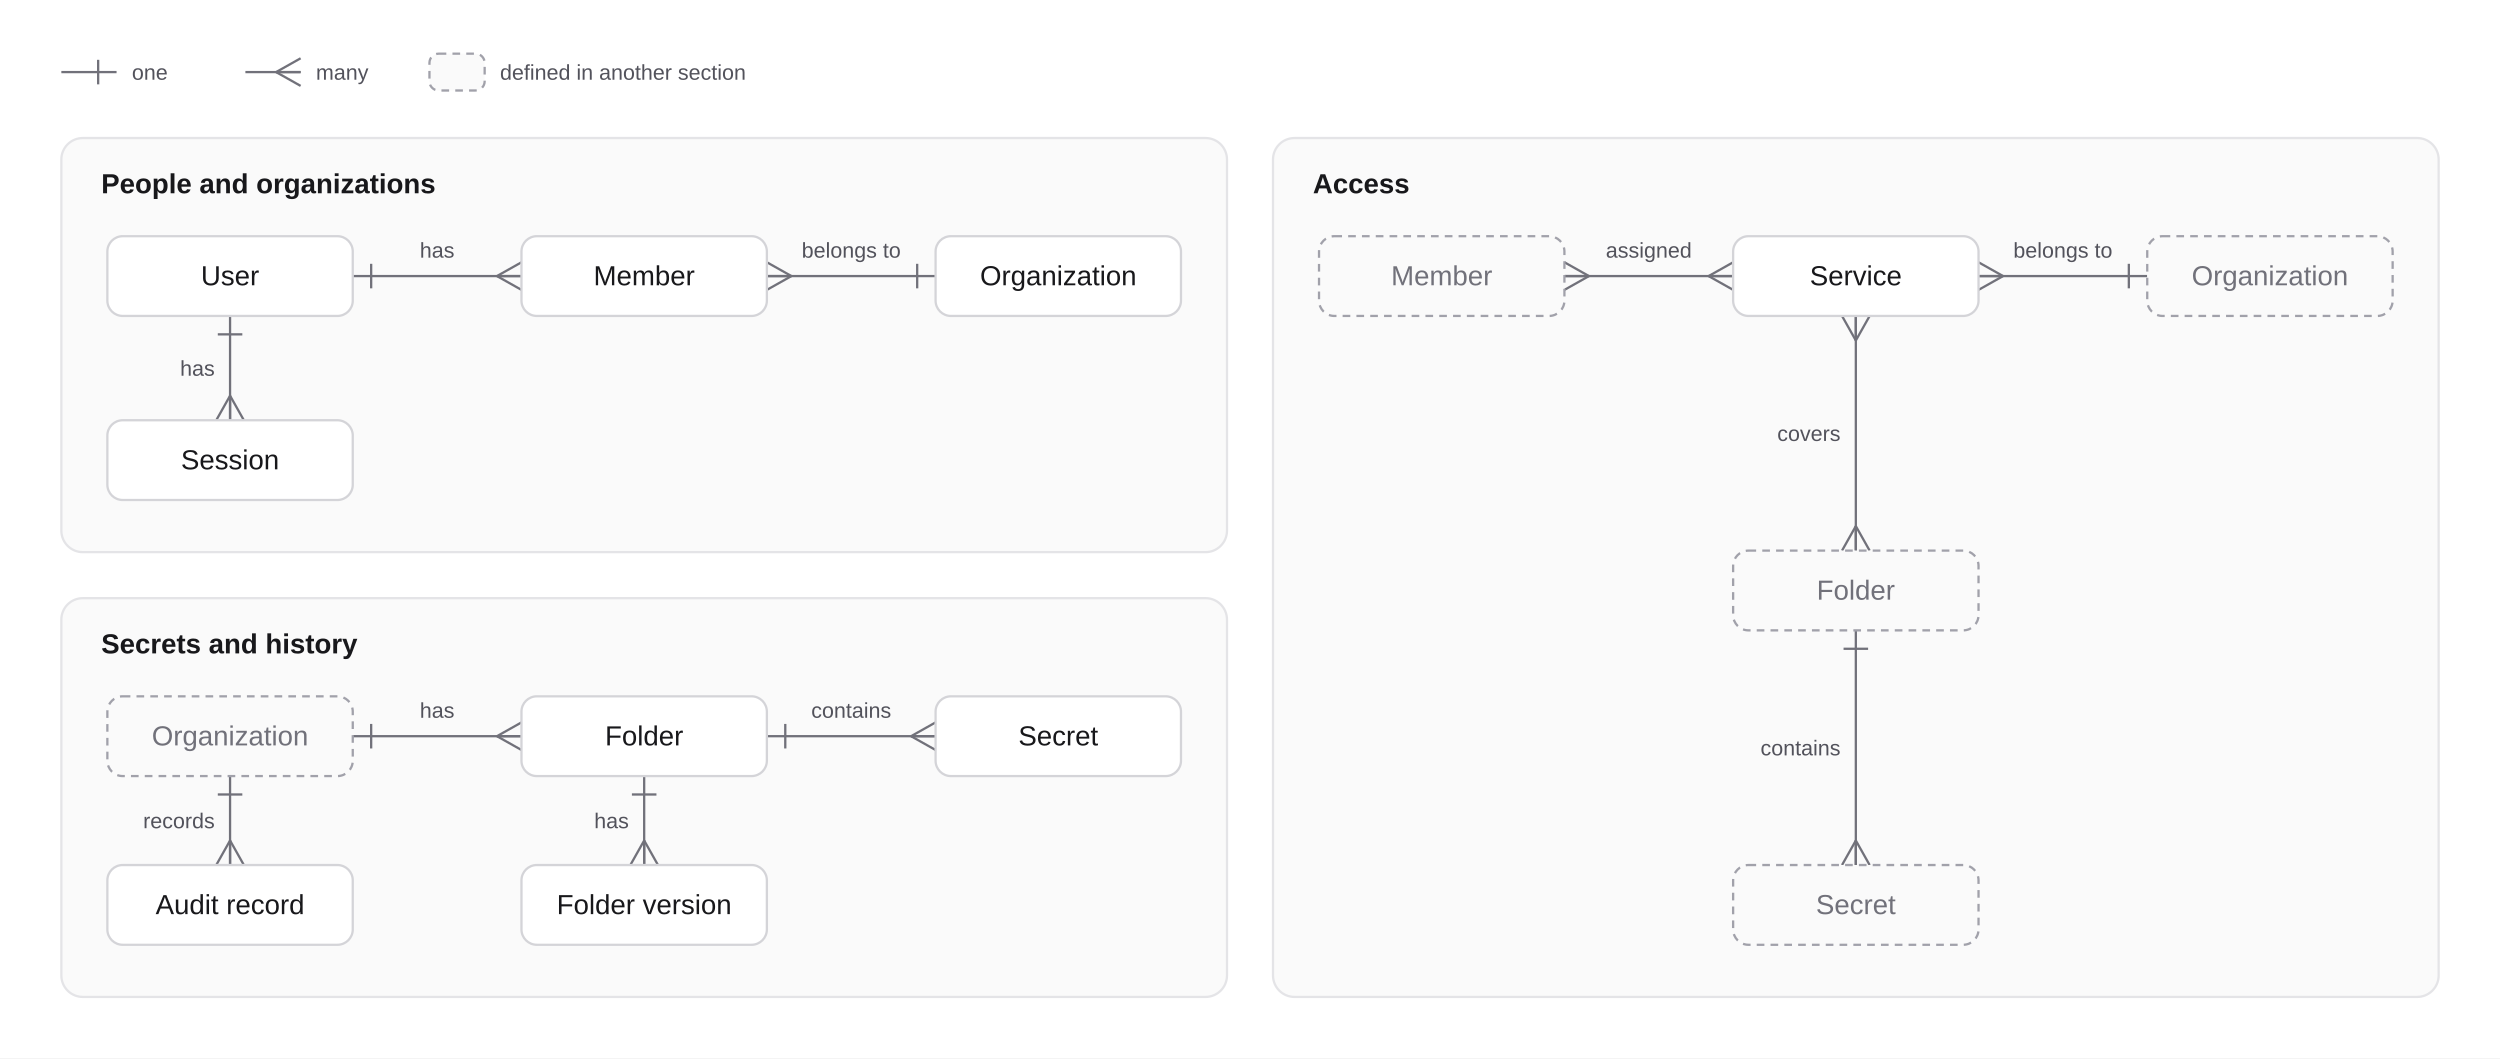
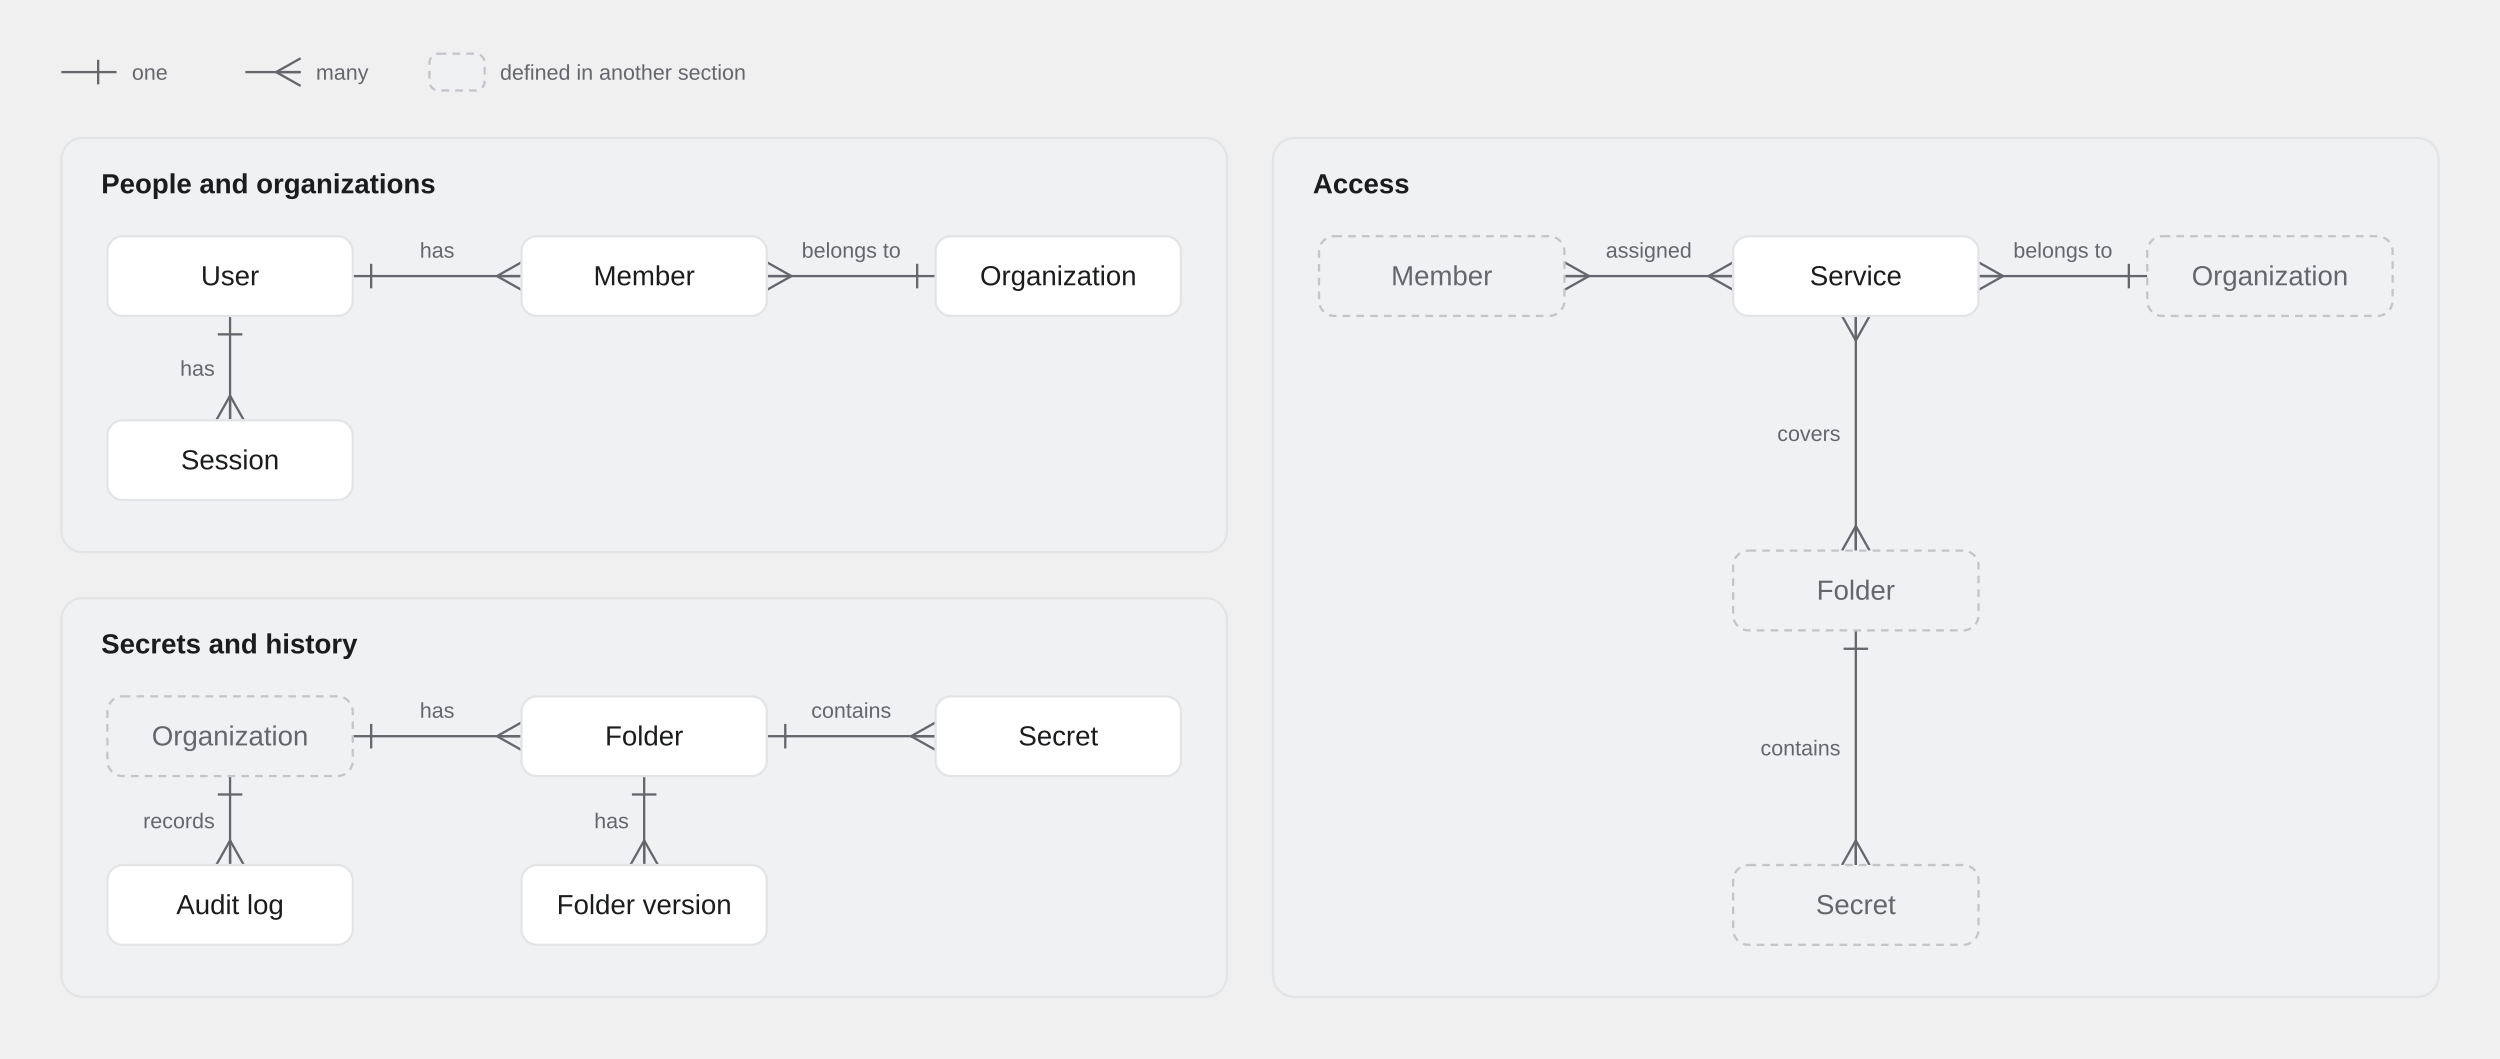
<svg xmlns="http://www.w3.org/2000/svg" width="1630" height="690" viewBox="0 0 1630 690">
  <style>
- text{font-family:-apple-system,BlinkMacSystemFont,'Helvetica Neue',Arial,sans-serif;fill:#18181b}
+ text{font-family:-apple-system,BlinkMacSystemFont,'Helvetica Neue',Arial,sans-serif;fill:#1b1c1e}
.title{font-size:28px;font-weight:600}
- .section{fill:#fafafa;stroke:#e4e4e7;stroke-width:1.5}
+ .section{fill:#f0f1f3;stroke:#e3e4e6;stroke-width:1.5}
.section-title{font-size:18px;font-weight:600}
- .legend{font-size:14px;fill:#52525b}
- .box{fill:#fff;stroke:#d4d4d8;stroke-width:1.5}
- .ref{fill:#fafafa;stroke:#a1a1aa;stroke-dasharray:5 4}
+ .legend{font-size:14px;fill:#64666b}
+ .box{fill:#ffffff;stroke:#e3e4e6;stroke-width:1.5}
+ .ref{fill:#f0f1f3;stroke:#c4c5c9;stroke-dasharray:5 4}
.name{font-size:18px}
- .ref-name{fill:#71717a}
- .line,.mark{fill:none;stroke:#71717a;stroke-width:1.5}
- .verb{font-size:14px;fill:#52525b}
+ .ref-name{fill:#64666b}
+ .line,.mark{fill:none;stroke:#64666b;stroke-width:1.5}
+ .verb{font-size:14px;fill:#64666b}
</style>
-   <rect width="1630" height="690" fill="#fff" />
  <line class="line" x1="40" y1="47" x2="76" y2="47" />
  <line class="mark" x1="64.0" y1="55.0" x2="64.0" y2="39.0" />
  <text class="legend" x="86" y="52">one</text>
  <line class="line" x1="160" y1="47" x2="196" y2="47" />
  <line class="mark" x1="180.0" y1="47.0" x2="196.0" y2="56.0" />
  <line class="mark" x1="180.0" y1="47.0" x2="196" y2="47" />
  <line class="mark" x1="180.0" y1="47.0" x2="196.0" y2="38.0" />
  <text class="legend" x="206" y="52">many</text>
  <rect class="box ref" x="280" y="35" width="36" height="24" rx="6" />
  <text class="legend" x="326" y="52">defined in another section</text>
  <rect class="section" x="40" y="90" width="760" height="270" rx="14" />
  <text class="section-title" x="66" y="126">People and organizations</text>
  <rect class="section" x="40" y="390" width="760" height="260" rx="14" />
  <text class="section-title" x="66" y="426">Secrets and history</text>
  <rect class="section" x="830" y="90" width="760" height="560" rx="14" />
  <text class="section-title" x="856" y="126">Access</text>
  <polyline class="line" points="230,180 340,180" />
  <line class="mark" x1="242.0" y1="172.0" x2="242.0" y2="188.0" />
  <line class="mark" x1="324.0" y1="180.0" x2="340.0" y2="189.0" />
  <line class="mark" x1="324.0" y1="180.0" x2="340" y2="180" />
  <line class="mark" x1="324.0" y1="180.0" x2="340.0" y2="171.0" />
  <text class="verb" x="285.0" y="168" text-anchor="middle">has</text>
  <polyline class="line" points="500,180 610,180" />
  <line class="mark" x1="516.0" y1="180.0" x2="500.0" y2="171.0" />
  <line class="mark" x1="516.0" y1="180.0" x2="500" y2="180" />
  <line class="mark" x1="516.0" y1="180.0" x2="500.0" y2="189.0" />
  <line class="mark" x1="598.0" y1="188.0" x2="598.0" y2="172.0" />
  <text class="verb" x="555.0" y="168" text-anchor="middle">belongs to</text>
  <polyline class="line" points="150,206 150,274" />
  <line class="mark" x1="158.0" y1="218.0" x2="142.0" y2="218.0" />
  <line class="mark" x1="150.0" y1="258.0" x2="141.0" y2="274.0" />
  <line class="mark" x1="150.0" y1="258.0" x2="150" y2="274" />
  <line class="mark" x1="150.0" y1="258.0" x2="159.0" y2="274.0" />
  <text class="verb" x="140" y="245.0" text-anchor="end">has</text>
  <polyline class="line" points="230,480 340,480" />
  <line class="mark" x1="242.0" y1="472.0" x2="242.0" y2="488.0" />
  <line class="mark" x1="324.0" y1="480.0" x2="340.0" y2="489.0" />
  <line class="mark" x1="324.0" y1="480.0" x2="340" y2="480" />
  <line class="mark" x1="324.0" y1="480.0" x2="340.0" y2="471.0" />
  <text class="verb" x="285.0" y="468" text-anchor="middle">has</text>
  <polyline class="line" points="500,480 610,480" />
  <line class="mark" x1="512.0" y1="472.0" x2="512.0" y2="488.0" />
  <line class="mark" x1="594.0" y1="480.0" x2="610.0" y2="489.0" />
  <line class="mark" x1="594.0" y1="480.0" x2="610" y2="480" />
  <line class="mark" x1="594.0" y1="480.0" x2="610.0" y2="471.0" />
  <text class="verb" x="555.0" y="468" text-anchor="middle">contains</text>
  <polyline class="line" points="420,506 420,564" />
  <line class="mark" x1="428.0" y1="518.0" x2="412.0" y2="518.0" />
  <line class="mark" x1="420.0" y1="548.0" x2="411.0" y2="564.0" />
  <line class="mark" x1="420.0" y1="548.0" x2="420" y2="564" />
  <line class="mark" x1="420.0" y1="548.0" x2="429.0" y2="564.0" />
  <text class="verb" x="410" y="540.0" text-anchor="end">has</text>
  <polyline class="line" points="150,506 150,564" />
  <line class="mark" x1="158.0" y1="518.0" x2="142.0" y2="518.0" />
  <line class="mark" x1="150.0" y1="548.0" x2="141.0" y2="564.0" />
  <line class="mark" x1="150.0" y1="548.0" x2="150" y2="564" />
  <line class="mark" x1="150.0" y1="548.0" x2="159.0" y2="564.0" />
  <text class="verb" x="140" y="540.0" text-anchor="end">records</text>
  <polyline class="line" points="1020,180 1130,180" />
  <line class="mark" x1="1036.0" y1="180.0" x2="1020.0" y2="171.0" />
  <line class="mark" x1="1036.0" y1="180.0" x2="1020" y2="180" />
  <line class="mark" x1="1036.0" y1="180.0" x2="1020.0" y2="189.0" />
  <line class="mark" x1="1114.0" y1="180.0" x2="1130.0" y2="189.0" />
  <line class="mark" x1="1114.0" y1="180.0" x2="1130" y2="180" />
  <line class="mark" x1="1114.0" y1="180.0" x2="1130.0" y2="171.0" />
  <text class="verb" x="1075.0" y="168" text-anchor="middle">assigned</text>
  <polyline class="line" points="1290,180 1400,180" />
  <line class="mark" x1="1306.0" y1="180.0" x2="1290.0" y2="171.0" />
  <line class="mark" x1="1306.0" y1="180.0" x2="1290" y2="180" />
  <line class="mark" x1="1306.0" y1="180.0" x2="1290.0" y2="189.0" />
  <line class="mark" x1="1388.0" y1="188.0" x2="1388.0" y2="172.0" />
  <text class="verb" x="1345.0" y="168" text-anchor="middle">belongs to</text>
  <polyline class="line" points="1210,206 1210,359" />
  <line class="mark" x1="1210.0" y1="222.0" x2="1219.0" y2="206.0" />
  <line class="mark" x1="1210.0" y1="222.0" x2="1210" y2="206" />
  <line class="mark" x1="1210.0" y1="222.0" x2="1201.0" y2="206.0" />
  <line class="mark" x1="1210.0" y1="343.0" x2="1201.0" y2="359.0" />
  <line class="mark" x1="1210.0" y1="343.0" x2="1210" y2="359" />
  <line class="mark" x1="1210.0" y1="343.0" x2="1219.0" y2="359.0" />
  <text class="verb" x="1200" y="287.5" text-anchor="end">covers</text>
  <polyline class="line" points="1210,411 1210,564" />
  <line class="mark" x1="1218.0" y1="423.0" x2="1202.0" y2="423.0" />
  <line class="mark" x1="1210.0" y1="548.0" x2="1201.0" y2="564.0" />
  <line class="mark" x1="1210.0" y1="548.0" x2="1210" y2="564" />
  <line class="mark" x1="1210.0" y1="548.0" x2="1219.0" y2="564.0" />
  <text class="verb" x="1200" y="492.5" text-anchor="end">contains</text>
  <rect class="box" x="70.0" y="154.0" width="160" height="52" rx="10" />
  <text class="name" x="150" y="186" text-anchor="middle">User</text>
  <rect class="box" x="340.0" y="154.0" width="160" height="52" rx="10" />
  <text class="name" x="420" y="186" text-anchor="middle">Member</text>
  <rect class="box" x="610.0" y="154.0" width="160" height="52" rx="10" />
  <text class="name" x="690" y="186" text-anchor="middle">Organization</text>
  <rect class="box" x="70.0" y="274.0" width="160" height="52" rx="10" />
  <text class="name" x="150" y="306" text-anchor="middle">Session</text>
  <rect class="box ref" x="70.0" y="454.0" width="160" height="52" rx="10" />
  <text class="name ref-name" x="150" y="486" text-anchor="middle">Organization</text>
  <rect class="box" x="340.0" y="454.0" width="160" height="52" rx="10" />
  <text class="name" x="420" y="486" text-anchor="middle">Folder</text>
  <rect class="box" x="610.0" y="454.0" width="160" height="52" rx="10" />
  <text class="name" x="690" y="486" text-anchor="middle">Secret</text>
  <rect class="box" x="340.0" y="564.0" width="160" height="52" rx="10" />
  <text class="name" x="420" y="596" text-anchor="middle">Folder version</text>
  <rect class="box" x="70.0" y="564.0" width="160" height="52" rx="10" />
-   <text class="name" x="150" y="596" text-anchor="middle">Audit record</text>
+   <text class="name" x="150" y="596" text-anchor="middle">Audit log</text>
  <rect class="box ref" x="860.0" y="154.0" width="160" height="52" rx="10" />
  <text class="name ref-name" x="940" y="186" text-anchor="middle">Member</text>
  <rect class="box" x="1130.0" y="154.0" width="160" height="52" rx="10" />
  <text class="name" x="1210" y="186" text-anchor="middle">Service</text>
  <rect class="box ref" x="1400.0" y="154.0" width="160" height="52" rx="10" />
  <text class="name ref-name" x="1480" y="186" text-anchor="middle">Organization</text>
  <rect class="box ref" x="1130.0" y="359.0" width="160" height="52" rx="10" />
  <text class="name ref-name" x="1210" y="391" text-anchor="middle">Folder</text>
  <rect class="box ref" x="1130.0" y="564.0" width="160" height="52" rx="10" />
  <text class="name ref-name" x="1210" y="596" text-anchor="middle">Secret</text>
</svg>
